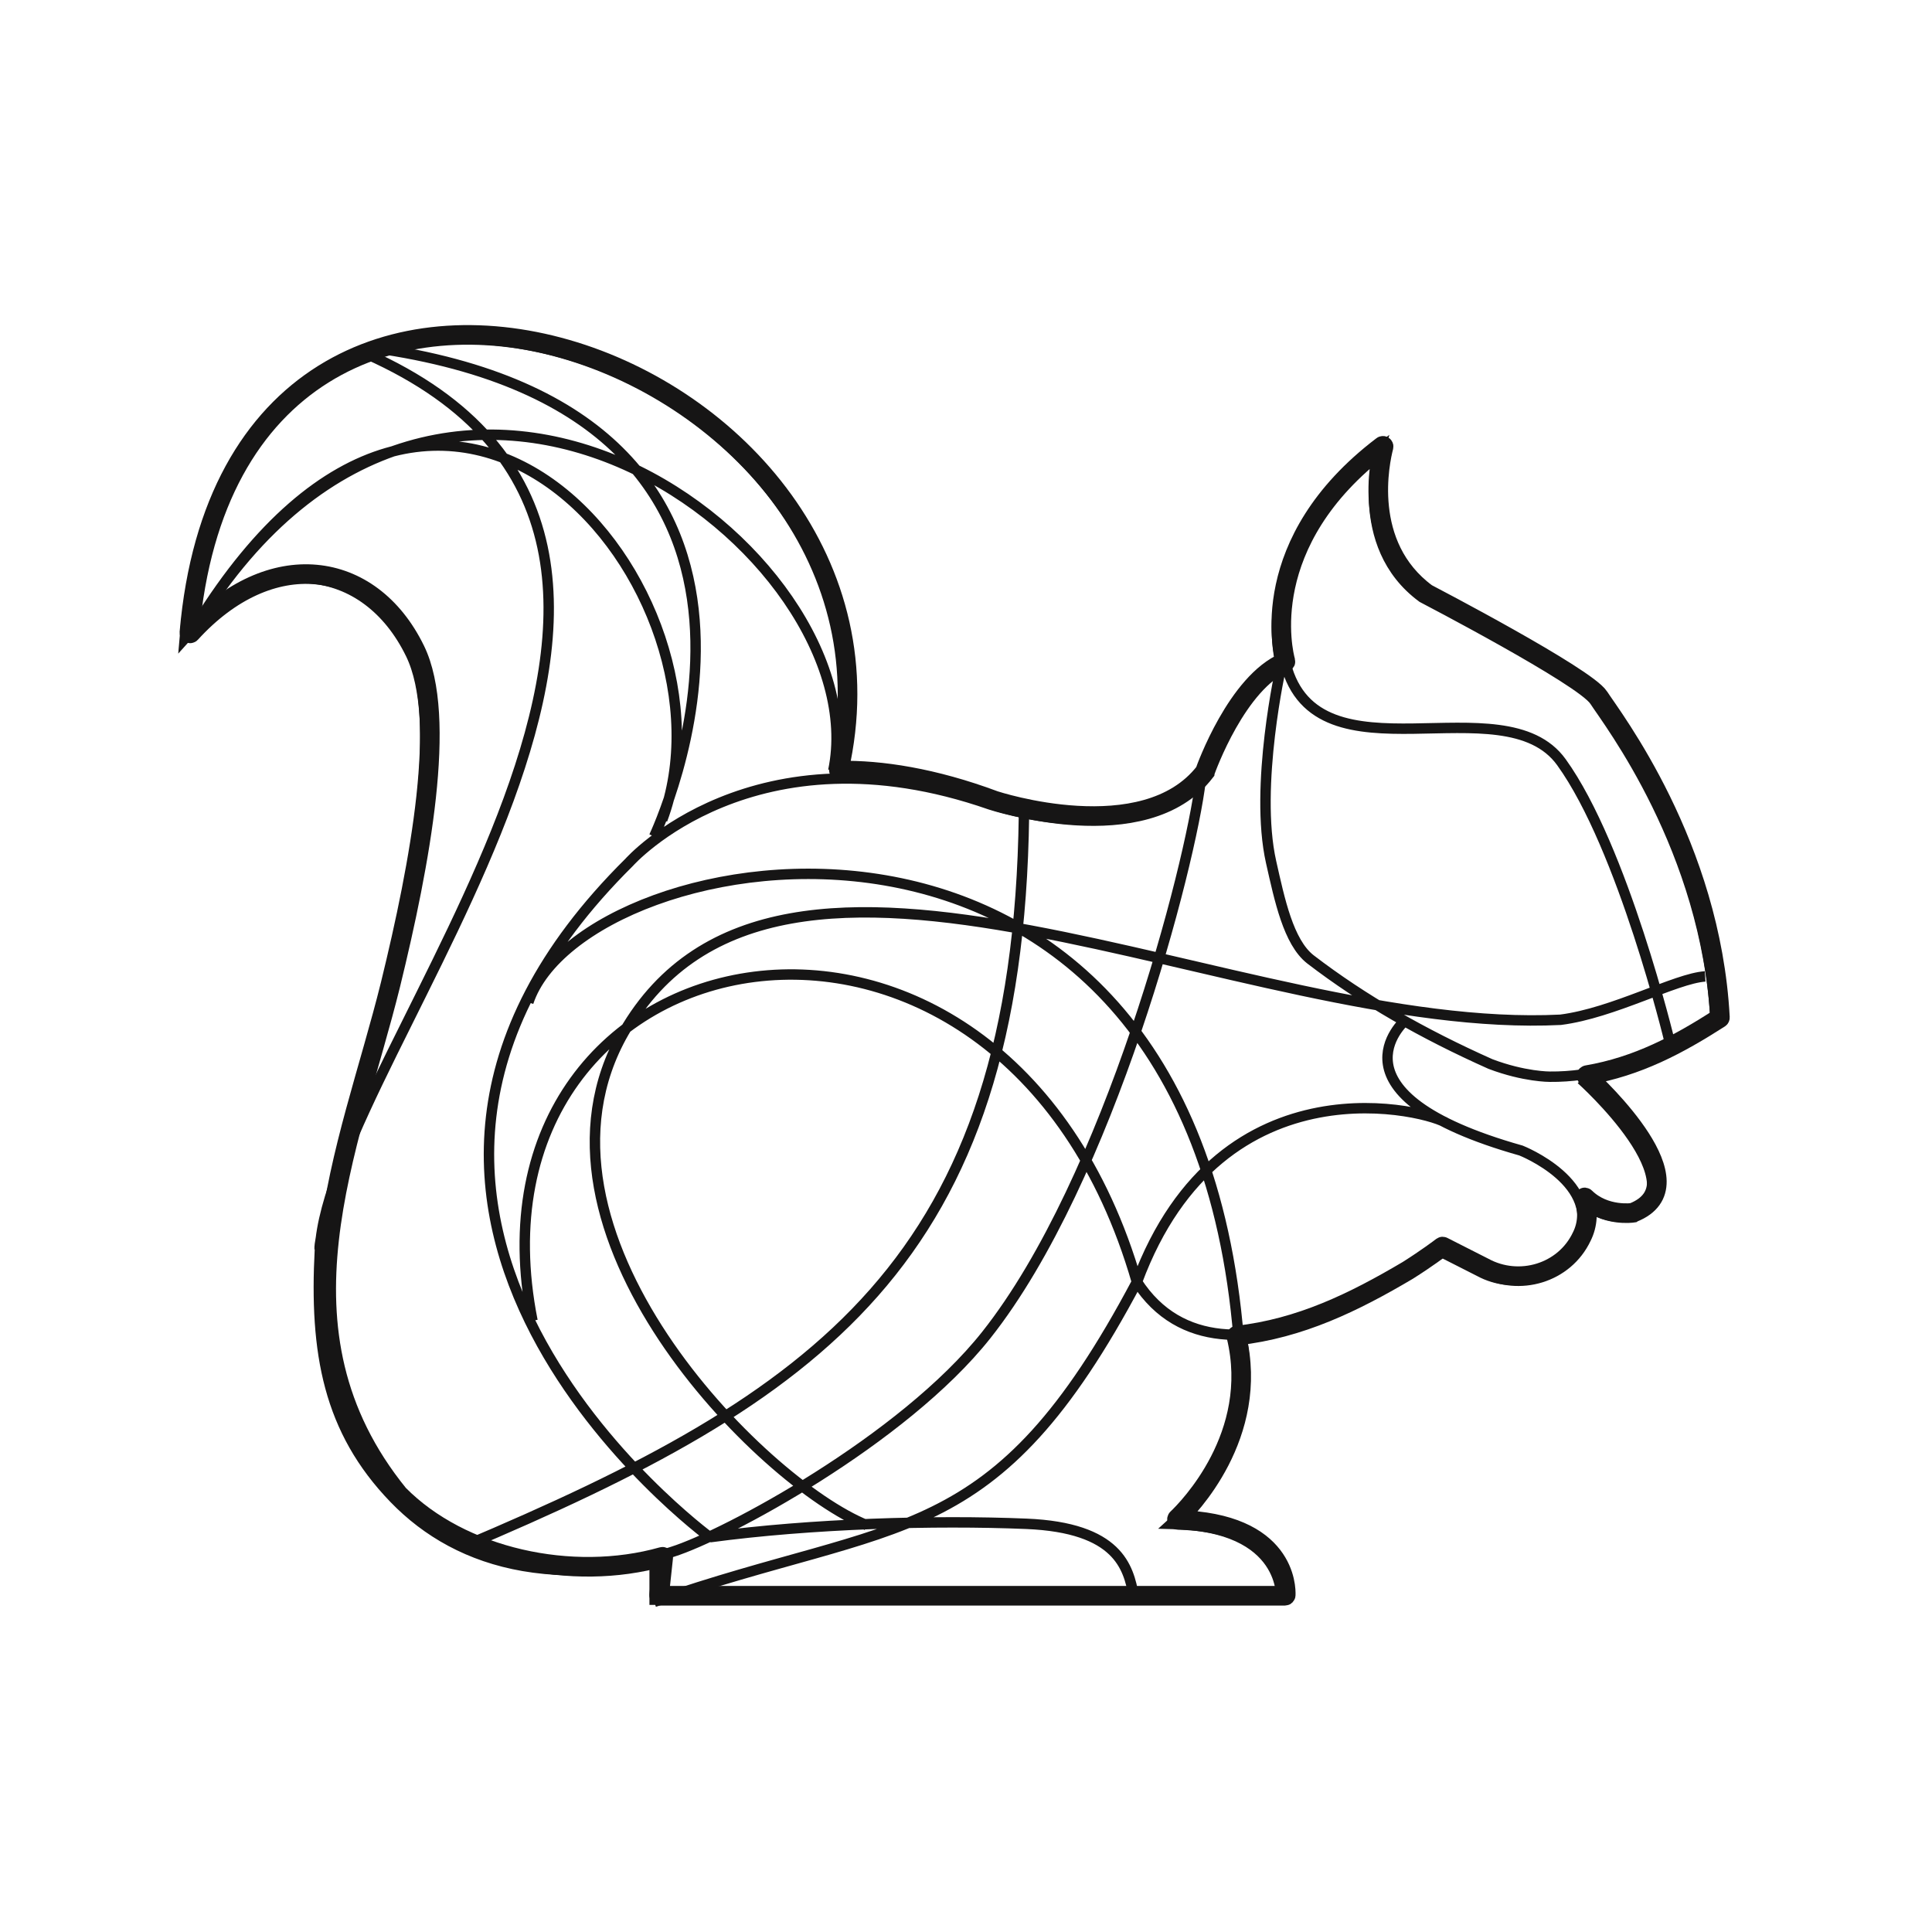
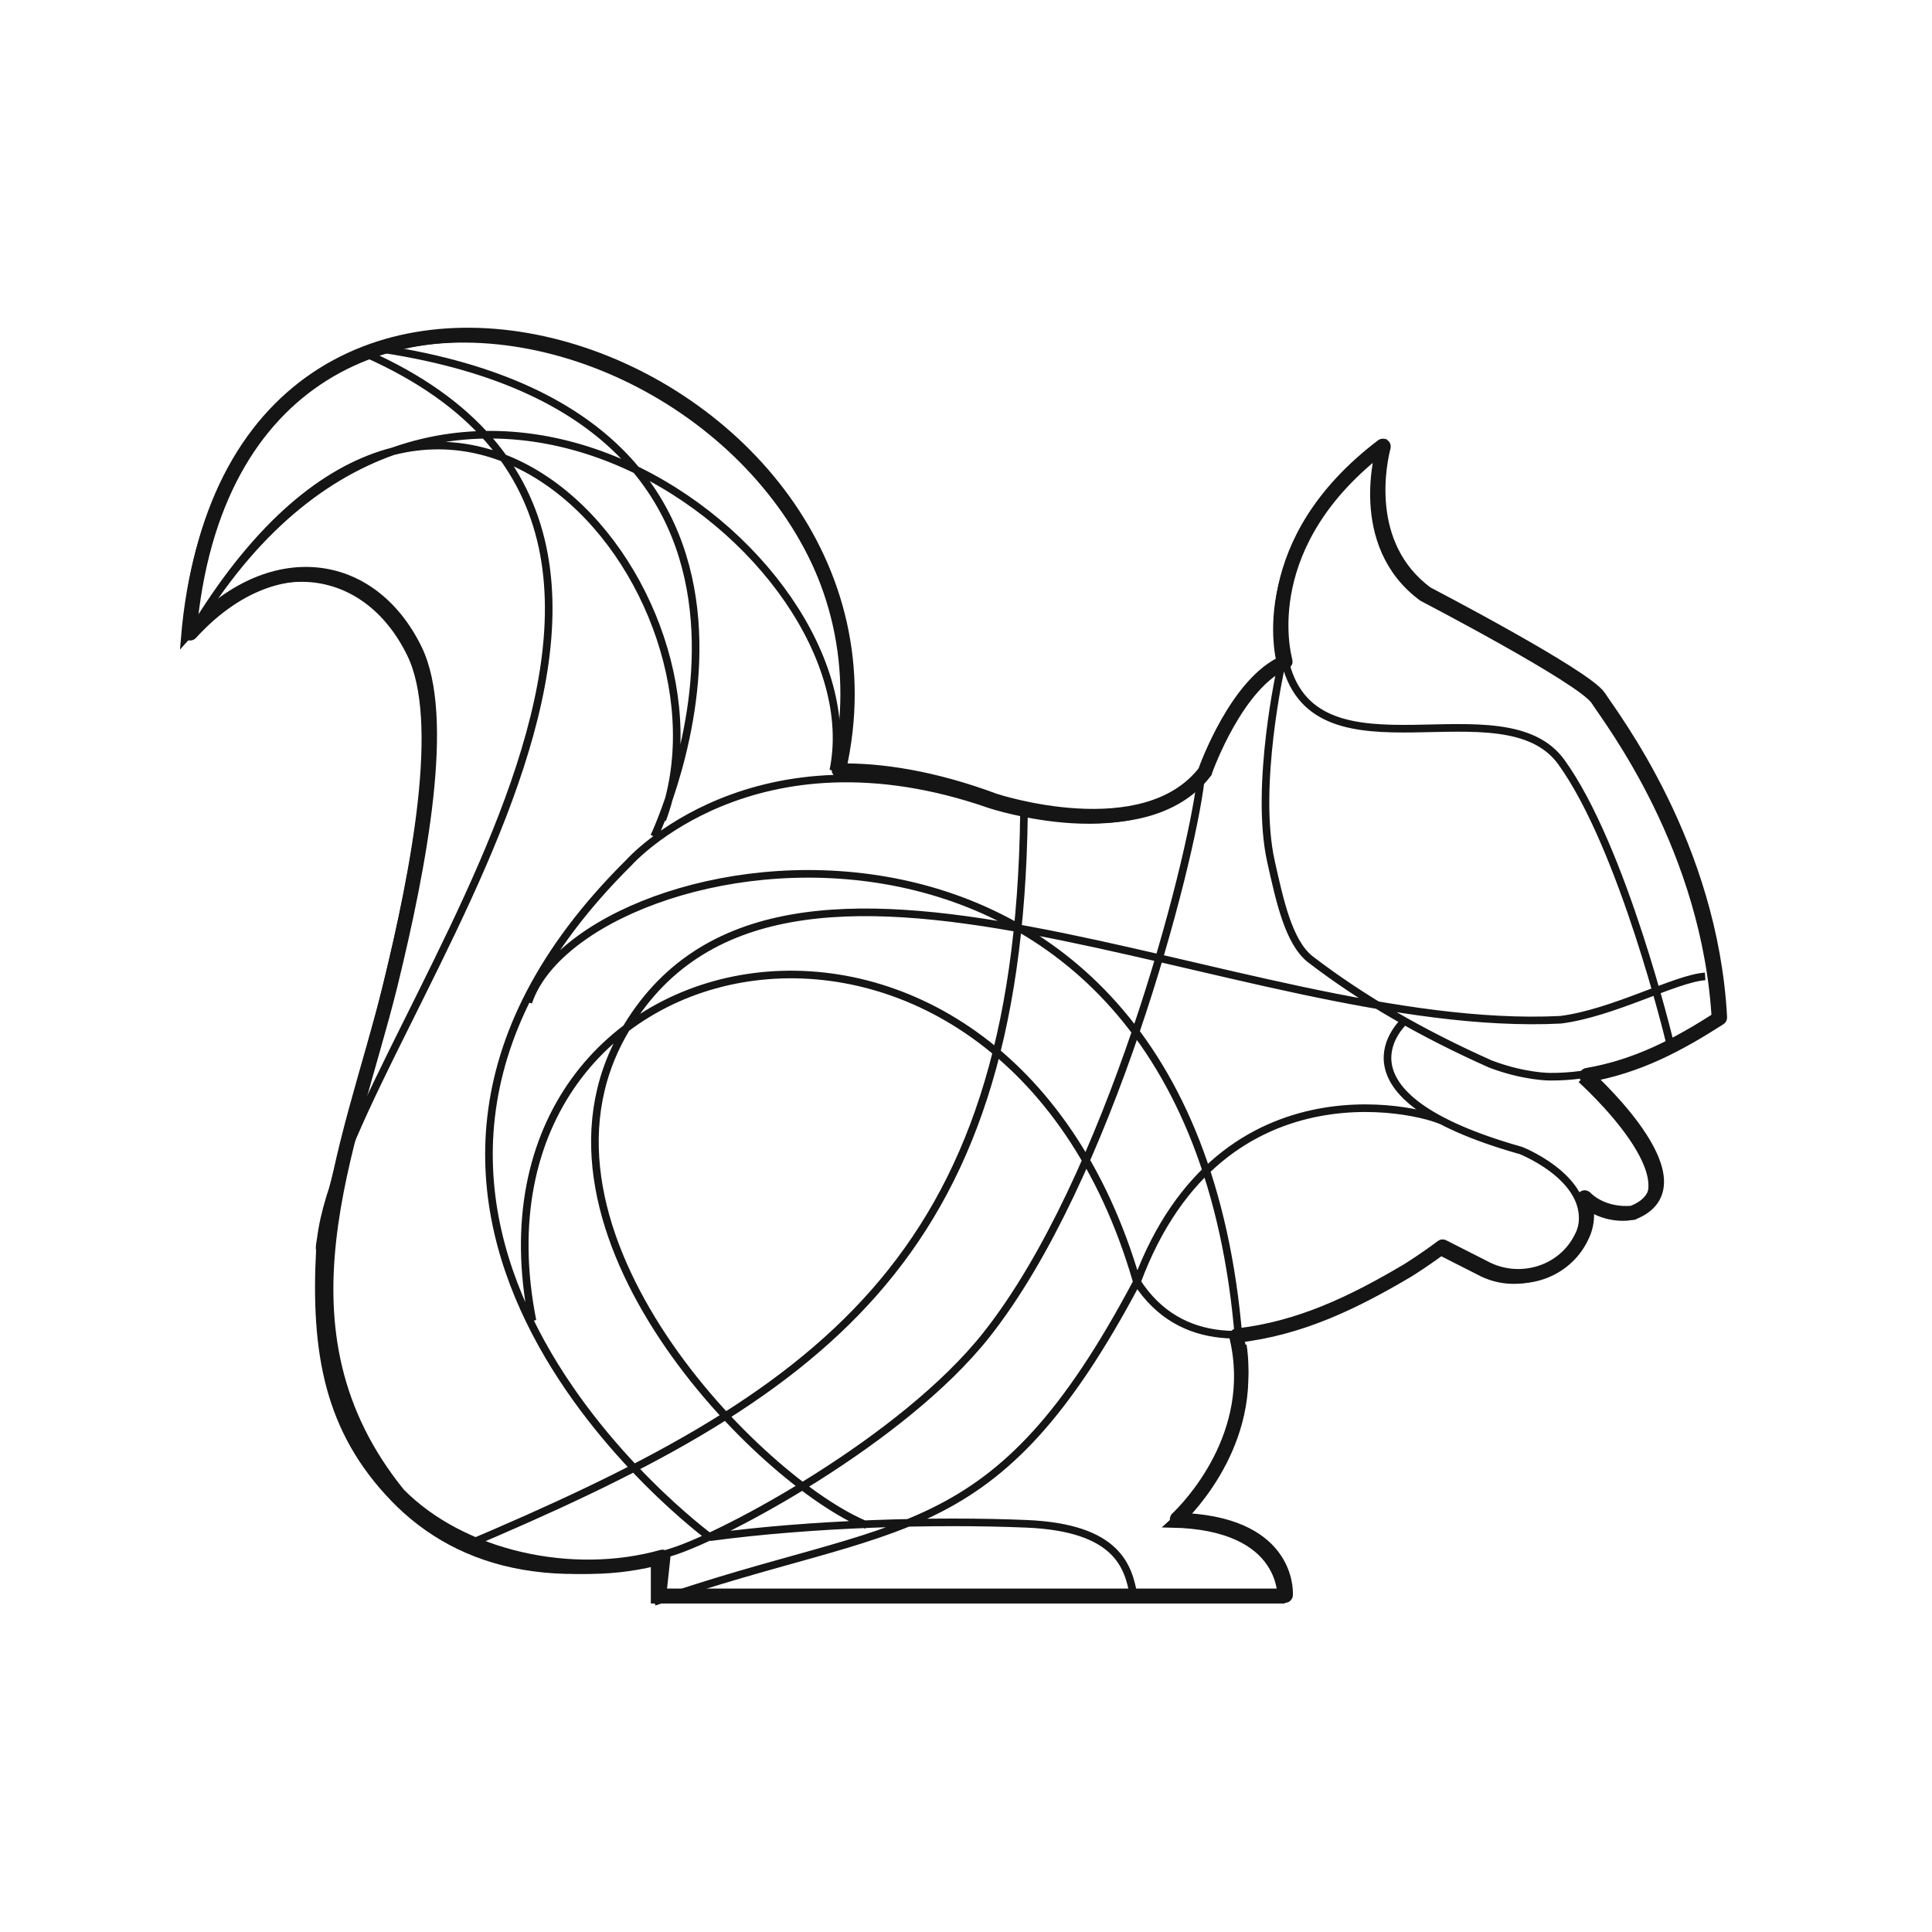
<svg xmlns="http://www.w3.org/2000/svg" width="1000" height="1000">
-   <path style="fill:none" d="M0 0h1000v1000H0z" />
-   <path d="M431.31 398.85c23.37-112.48-200.32-284-329.18-76.22m240.65 101.68C386.41 307.78 231 114.83 102.13 322.63m539 370.07C615.3 377.1 301.45 434.14 273.46 518.79m65.15 310.34C466 784.9 514.35 803.43 588.53 663.42c43.9-118.32 153.21-87.84 160.25-82m-300.19 208c-54.38-21.91-184.53-152.45-125.74-255 80.4-140.23 319.65 1.68 484.88-6.59 27.48-3.49 59.53-21.41 74.85-22.44M665.46 343.61c16.32 63.23 112.68 9.21 142.73 50.9 31.92 44.27 56 144.59 56 144.59M198.66 180.77C441 218.07 338.56 433 338.56 433m-99.14 367.64C423.09 723 527 653.55 530 421.81m133.18-77.19s-18.54-60.28 51-112.45c0 0-15.07 49.76 22 77.06 0 0 82.3 42.85 89.25 53.59s58 76.84 62.6 166.09c0 0-41.1 28.88-85.88 28.39 0 0-13.2.08-30.71-6.57-34.84-15.55-65.85-33.21-93.22-54.21-11.32-8.9-15.89-30.74-20.3-50.32-8.82-39.2 5.25-101.58 5.25-101.58zM189.8 183.19c222.94 99.22-19.06 361.49-24.2 463.28-2.87 53.76 4.4 93.85 38.4 129.06 17 17.61 39.08 30.18 66.88 35a150.68 150.68 0 0 0 21.93 2.13 181.73 181.73 0 0 0 24.1-1c8.41-.89 22.33-5.68 31.29-8.5 27.11-8.54 119.16-57.7 162.31-112.17 63.74-80.48 105.79-243.4 110.92-286.84m-456 242.42c-.43-9.97 19.05-72.57 34.35-134.93 15.36-62.64 29.65-138.59 12.82-173.15-23.21-47.65-75.71-54-117-7.95 22.79-273.8 385.47-143.71 338.44 70.25m384.38 157.85s62.67 56.05 24.41 71.12c0 0-15.59 2.33-26.61-10.75m-89.1-90.68s-43.18 38 60.16 67.19c0 0 43.15 17 29.12 46.6C807.46 661 784 668 765.65 658l-21.33-10.83s-110.65 86.39-155.91 16.22c-69.89-241.63-353.72-185.89-312.79 20.25M588.41 828a19.67 19.67 0 0 0-1.64-2.11c-2.68-14.55-7.87-35.19-55.5-37.17s-111.37-.14-163.88 6.94m-28.55 12.51V828h324.33s3.48-38.12-56.8-39.28c0 0 44.83-39.94 36.91-92.48m-275.89 99.4S140.8 629.32 325.68 446.32c0 0 64.3-72.62 186.81-29.92 0 0 77.65 25.67 109-14.95 0 0 16.22-46.41 41.73-56.83" style="stroke-width:5.39px;stroke:#161515;stroke-miterlimit:7.57;fill:none" />
-   <path d="M845.13 627.74s-14.45 2.16-24.67-7.86a.36.36 0 0 0-.59.37 25 25 0 0 1-1.17 19.85C809.76 659 786.32 666 768 656l-21.12-10.72a.35.35 0 0 0-.39 0c-1.16.89-7.78 5.92-17.81 12.26-27.82 16.46-55.68 30.09-88.4 33.74a.35.35 0 0 0-.31.44c12.36 51.25-25.2 89.18-30.65 94.36a.36.36 0 0 0 .25.62c56 1.44 56.09 35.14 55.92 38.91a.37.37 0 0 1-.37.35H341.54a.37.37 0 0 1-.36-.41l2.09-19.35a.36.36 0 0 0-.46-.39c-46.69 13.19-104.14.56-136.53-32.28-69.11-85.25-25.37-178.27-4.17-263.88C217.44 447 231.73 371 214.9 336.47c-23.07-47.37-75.09-53.94-116.23-8.75a.37.37 0 0 1-.64-.28c23.64-272.19 384.8-142.53 336.16 71a.36.36 0 0 0 .36.44c21.14-.4 48.59 3.71 80.24 15.52 0 0 77.59 25.65 108.91-14.9a.31.31 0 0 0 0-.1c.61-1.72 16.58-46.21 41.42-56.66a.36.36 0 0 0 .21-.43c-1.29-4.66-15.44-61.64 50.22-111.48a.37.37 0 0 1 .59.38c-1.91 7.27-11.62 51 22.28 76 1.62.85 82.34 42.95 89.22 53.58s57.88 76.73 62.59 165.88a.37.37 0 0 1-.17.33c-21.29 13.64-42.42 25-68.61 29.48a.36.36 0 0 0-.2.62c6.07 5.58 60.1 56.33 24 70.56zM589.89 824.91" style="stroke-width:10.15px;stroke:#161515;stroke-miterlimit:7.57;fill:none" />
+   <g data-name="Layer 2">
+     <g data-name="Black On White">
+       <g data-name="Squirrel Outline Logo">
+         <path style="fill:none" d="M0 0h1000v1000H0z" />
+         <path data-name="Lines Inner" d="M431.31 398.85c23.37-112.48-200.32-284-329.18-76.22m240.65 101.68C386.41 307.78 231 114.83 102.13 322.63m539 370.07C615.3 377.1 301.45 434.14 273.46 518.79m65.15 310.34C466 784.9 514.35 803.43 588.53 663.42c43.9-118.32 153.21-87.84 160.25-82m-300.19 208c-54.38-21.91-184.53-152.45-125.74-255 80.4-140.23 319.65 1.68 484.88-6.59 27.48-3.49 59.53-21.41 74.85-22.44M665.46 343.61c16.32 63.23 112.68 9.21 142.73 50.9 31.92 44.27 56 144.59 56 144.59M198.66 180.77C441 218.07 338.56 433 338.56 433m-99.14 367.64C423.09 723 527 653.55 530 421.81m133.18-77.19s-18.54-60.28 51-112.45c0 0-15.07 49.76 22 77.06 0 0 82.3 42.85 89.25 53.59s58 76.84 62.6 166.09c0 0-41.1 28.88-85.88 28.39 0 0-13.2.08-30.71-6.57-34.84-15.55-65.85-33.21-93.22-54.21-11.32-8.9-15.89-30.74-20.3-50.32-8.82-39.2 5.25-101.58 5.25-101.58zM189.8 183.19c222.94 99.22-19.06 361.49-24.2 463.28-2.87 53.76 4.4 93.85 38.4 129.06 17 17.61 39.08 30.18 66.88 35a150.68 150.68 0 0 0 21.93 2.13 181.73 181.73 0 0 0 24.1-1c8.41-.89 22.33-5.68 31.29-8.5 27.11-8.54 119.16-57.7 162.31-112.17 63.74-80.48 105.79-243.4 110.92-286.84m-456 242.42c-.43-9.97 19.05-72.57 34.35-134.93 15.36-62.64 29.65-138.59 12.82-173.15-23.21-47.65-75.71-54-117-7.95 22.79-273.8 385.47-143.71 338.44 70.25m384.38 157.85s62.67 56.05 24.41 71.12c0 0-15.59 2.33-26.61-10.75m-89.1-90.68s-43.18 38 60.16 67.19c0 0 43.15 17 29.12 46.6C807.46 661 784 668 765.65 658l-21.33-10.83s-110.65 86.39-155.91 16.22c-69.89-241.63-353.72-185.89-312.79 20.25M588.41 828a19.67 19.67 0 0 0-1.64-2.11c-2.68-14.55-7.87-35.19-55.5-37.17s-111.37-.14-163.88 6.94m-28.55 12.51V828h324.33s3.48-38.12-56.8-39.28c0 0 44.83-39.94 36.91-92.48m-275.89 99.4S140.8 629.32 325.68 446.32c0 0 64.3-72.62 186.81-29.92 0 0 77.65 25.67 109-14.95 0 0 16.22-46.41 41.73-56.83" style="stroke-width:3.94px;stroke:#161515;stroke-miterlimit:7.57;fill:none" />
+         <path data-name="Lines Outer" d="M845.13 627.74s-14.45 2.16-24.67-7.86a.36.36 0 0 0-.59.37 25 25 0 0 1-1.17 19.85C809.76 659 786.32 666 768 656l-21.12-10.72a.35.35 0 0 0-.39 0c-1.16.89-7.78 5.92-17.81 12.26-27.82 16.46-55.68 30.09-88.4 33.74a.35.35 0 0 0-.31.44c12.36 51.25-25.2 89.18-30.65 94.36a.36.36 0 0 0 .25.62c56 1.44 56.09 35.14 55.92 38.91a.37.37 0 0 1-.37.35H341.54a.37.37 0 0 1-.36-.41l2.09-19.35a.36.36 0 0 0-.46-.39c-46.69 13.19-104.14.56-136.53-32.28-69.11-85.25-25.37-178.27-4.17-263.88C217.44 447 231.73 371 214.9 336.47c-23.07-47.37-75.09-53.94-116.23-8.75a.37.37 0 0 1-.64-.28c23.64-272.19 384.8-142.53 336.16 71a.36.36 0 0 0 .36.44c21.14-.4 48.59 3.71 80.24 15.52 0 0 77.59 25.65 108.91-14.9a.31.31 0 0 0 0-.1c.61-1.72 16.58-46.21 41.42-56.66a.36.36 0 0 0 .21-.43c-1.29-4.66-15.44-61.64 50.22-111.48a.37.37 0 0 1 .59.38c-1.91 7.27-11.62 51 22.28 76 1.62.85 82.34 42.95 89.22 53.58s57.88 76.73 62.59 165.88a.37.37 0 0 1-.17.33c-21.29 13.64-42.42 25-68.61 29.48a.36.36 0 0 0-.2.62c6.07 5.58 60.1 56.33 24 70.56zM589.89 824.91" style="stroke-width:7.42px;stroke:#161515;stroke-miterlimit:7.57;fill:none" />
+       </g>
+     </g>
+   </g>
</svg>
